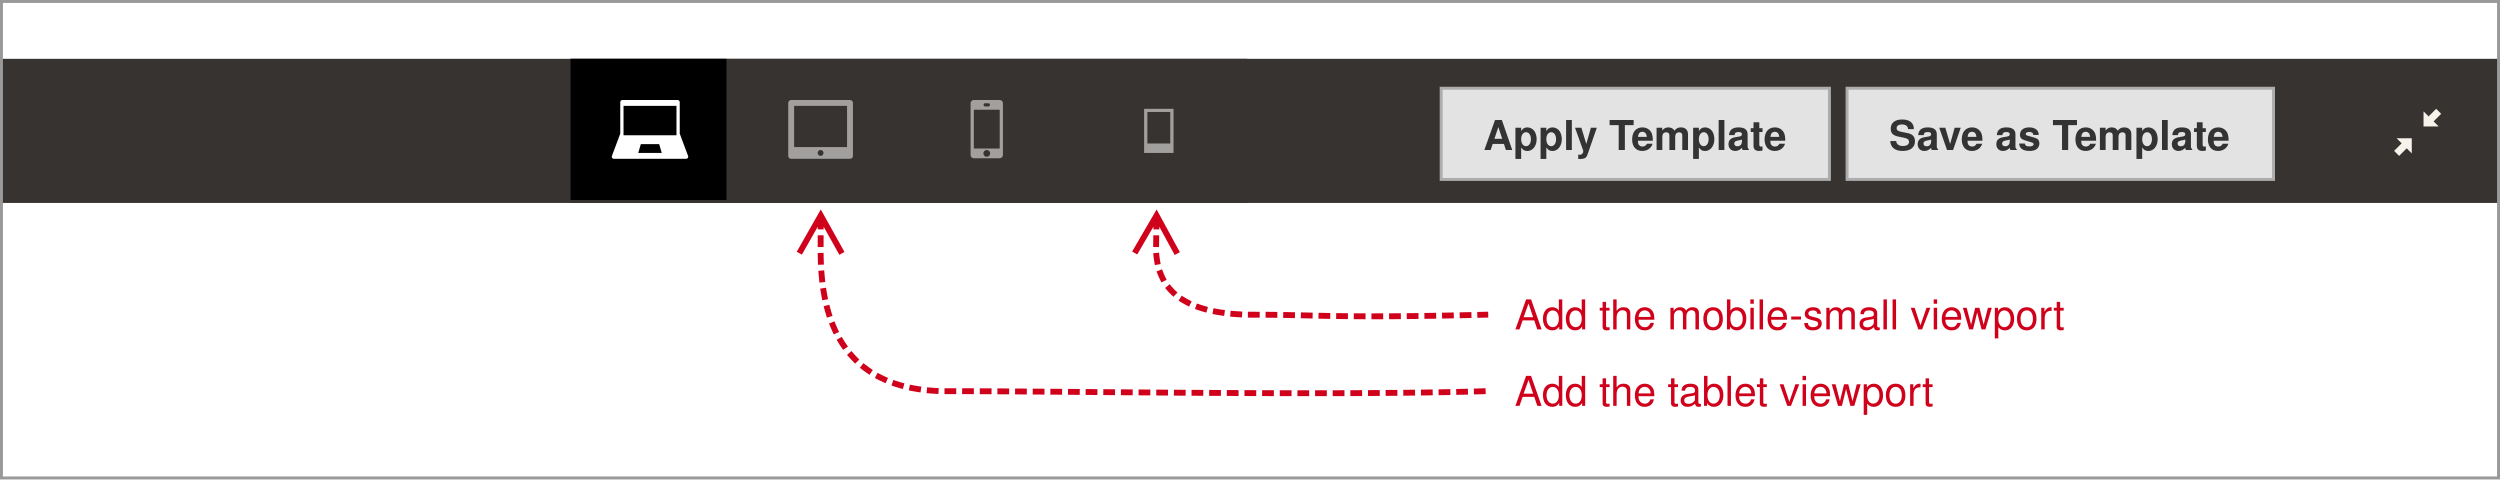
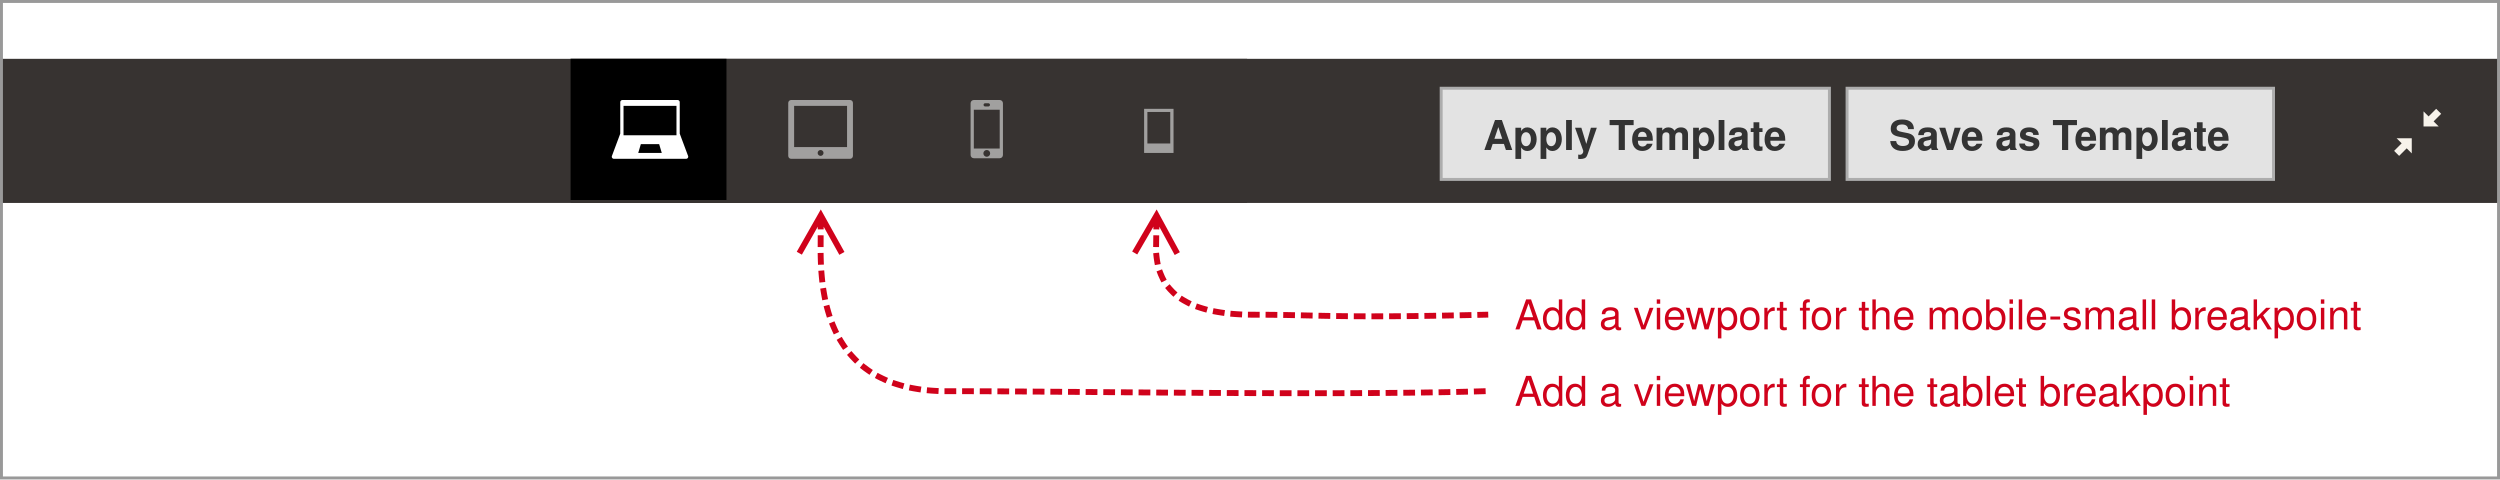
<svg xmlns="http://www.w3.org/2000/svg" width="850" height="163" viewBox="0 0 850 163">
  <g fill="none" fill-rule="evenodd">
    <rect width="850" height="163" fill="#FFF" />
    <rect width="850" height="49" y="20" fill="#373331" />
    <polygon fill="#F7F3EB" fill-rule="nonzero" points="815.73 49.567 818.295 47 820 48.703 817.435 51.269 819.168 53 814 53 814 47.84" transform="rotate(180 817 50)" />
    <polygon fill="#F7F3EB" fill-rule="nonzero" points="825.723 39.578 828.297 37 830 38.695 827.427 41.273 829.162 43 824 43 824 37.863" />
    <g transform="translate(628 30)">
      <rect width="145" height="31" fill="#E3E3E3" stroke="#ADADAD" />
      <text fill="#333" font-family="Helvetica-Bold, Helvetica" font-size="14" font-weight="bold">
        <tspan x="14.228" y="21">Save as Template</tspan>
      </text>
    </g>
    <g transform="translate(490 30)">
      <rect width="132" height="31" fill="#E3E3E3" stroke="#ADADAD" />
      <text fill="#333" font-family="Helvetica-Bold, Helvetica" font-size="14" font-weight="bold">
        <tspan x="14.319" y="21">Apply Template</tspan>
      </text>
    </g>
    <rect width="849" height="162" x=".5" y=".5" stroke="#999" />
    <path fill="#D0021B" fill-rule="nonzero" d="M470.287 106.54L470.292 108.54 469.292 108.542 468.284 108.544 468.284 108.544 467.289 108.545 466.289 108.545 466.288 106.545 467.288 106.545 468.282 106.544 468.282 106.544 469.287 106.542 470.287 106.54zM460.296 106.521L461.296 106.527 462.29 106.533 462.29 106.533 463.294 106.538 464.294 106.542 464.286 108.542 463.286 108.538 462.279 108.533 462.279 108.533 461.283 108.527 460.283 108.52 460.296 106.521zM476.28 106.503L476.296 108.503 475.296 108.511 474.289 108.518 474.289 108.518 473.295 108.525 472.295 108.531 472.282 106.531 473.282 106.525 474.275 106.518 474.275 106.518 475.28 106.511 476.28 106.503zM454.306 106.451L455.306 106.466 456.303 106.479 456.303 106.479 457.302 106.491 458.302 106.503 458.279 108.502 457.279 108.491 456.277 108.479 456.277 108.479 455.278 108.465 454.278 108.451 454.306 106.451zM482.278 106.437L482.303 108.437 481.303 108.449 480.296 108.461 480.296 108.461 479.301 108.473 478.302 108.484 478.279 106.484 479.279 106.473 480.273 106.462 480.273 106.462 481.278 106.449 482.278 106.437zM448.313 106.34L449.313 106.361C449.769 106.37 450.214 106.379 450.654 106.388L451.31 106.4 452.31 106.419 452.273 108.418 451.273 108.4C450.837 108.392 450.398 108.383 449.95 108.374L449.272 108.36 448.272 108.34 448.313 106.34zM488.276 106.347L488.308 108.347 487.309 108.363 486.302 108.379 486.302 108.379 485.308 108.394 484.308 108.409 484.278 106.409 485.278 106.394 486.271 106.379 486.271 106.379 487.276 106.363 488.276 106.347zM494.273 106.237L494.312 108.237 493.312 108.256 492.306 108.275 492.306 108.275 491.311 108.294 490.311 108.312 490.275 106.312 491.274 106.294 492.269 106.275 492.269 106.275 493.273 106.256 494.273 106.237zM442.315 106.206L443.315 106.229C443.638 106.236 444.936 106.265 445.263 106.273L445.289 106.273 445.289 106.273 445.315 106.274 446.315 106.297 446.27 108.296 445.27 108.273C445.244 108.273 445.244 108.273 445.218 108.272 444.918 108.266 443.802 108.24 443.37 108.23L443.27 108.228 442.27 108.206 442.315 106.206zM500.267 106.11L500.311 108.11 499.311 108.132 498.306 108.154 498.306 108.154 497.311 108.175 496.311 108.196 496.269 106.196 497.269 106.175 498.263 106.154 498.263 106.154 499.267 106.132 500.267 106.11zM436.315 106.086L437.314 106.104C437.746 106.111 438.184 106.12 438.633 106.128L439.316 106.142 440.315 106.162 440.275 108.162 439.275 108.142C438.815 108.132 438.368 108.123 437.93 108.115L437.278 108.103 436.279 108.085 436.315 106.086zM505.973 105.976L506.021 107.976 505.022 108 504.161 108.02 504.161 108.02 503.308 108.041 502.308 108.064 502.261 106.065 503.261 106.041 504.114 106.021 504.114 106.021 504.973 106 505.973 105.976zM430.302 106.013L431.302 106.022 432.303 106.031 432.303 106.031 433.305 106.043 434.305 106.055 434.281 108.055 433.281 108.043 432.282 108.031 432.282 108.031 431.285 108.022 430.285 108.013 430.302 106.013zM424.3 105.986L425.299 105.996C425.602 105.999 425.907 106 426.214 106L426.759 106 426.759 106 427.297 106.001 428.297 106.003 428.293 108.003 427.293 108.001C426.937 108 426.579 108 426.214 108L425.746 107.999 425.746 107.999 425.28 107.996 424.28 107.986 424.3 105.986zM418.411 105.654L419.408 105.736C419.836 105.771 420.271 105.803 420.711 105.831L421.376 105.871 422.375 105.927 422.264 107.924 421.266 107.868C420.807 107.843 420.355 107.814 419.909 107.781L419.244 107.729 418.247 107.647 418.411 105.654zM412.588 104.792L413.571 104.974C413.99 105.052 414.416 105.125 414.85 105.194L415.507 105.295 416.496 105.44 416.206 107.418 415.217 107.273C414.759 107.206 414.308 107.135 413.865 107.058L413.206 106.941 412.223 106.758 412.588 104.792zM406.943 103.183L407.888 103.509C408.286 103.646 408.694 103.777 409.111 103.903L409.744 104.088 410.706 104.361 410.162 106.285 409.199 106.013C408.749 105.886 408.308 105.752 407.877 105.613L407.237 105.4 406.292 105.074 406.943 103.183zM401.77 100.529L402.62 101.056C403.017 101.302 403.429 101.54 403.856 101.769L404.289 101.995 405.18 102.449 404.272 104.231 403.381 103.777C402.906 103.535 402.447 103.283 402.003 103.021L401.565 102.755 400.715 102.228 401.77 100.529zM397.667 96.632L398.314 97.395C398.615 97.75 398.934 98.096 399.271 98.431L399.614 98.763 400.342 99.448 398.972 100.904 398.243 100.219C397.853 99.852 397.483 99.473 397.132 99.082L396.788 98.688 396.141 97.925 397.667 96.632zM395.099 91.57L395.453 92.505C395.622 92.951 395.807 93.387 396.009 93.813L396.216 94.235 396.669 95.127 394.886 96.033 394.433 95.141C394.195 94.674 393.977 94.195 393.777 93.706L393.583 93.213 393.229 92.278 395.099 91.57zM394.076 85.895L394.18 86.889C394.226 87.325 394.28 87.753 394.344 88.173L394.447 88.797 394.623 89.782 392.654 90.133 392.478 89.149C392.399 88.703 392.33 88.251 392.271 87.792L392.191 87.097 392.087 86.102 394.076 85.895zM393.255 71.211L394.104 72.773 400.678 84.87 401.156 85.748 399.399 86.703 398.921 85.825 394.169 77.081 394.156 78.014 392.156 77.985 392.169 77.052 387.165 85.653 386.662 86.518 384.934 85.512 385.437 84.648 392.361 72.747 393.255 71.211zM392.127 79.985L394.127 80.014 394.112 81.014 394.083 83.014 394.068 84.014 392.069 83.984 392.083 82.984 392.112 80.985 392.127 79.985zM451.12 132.69L451.122 134.69 450.122 134.692 449.125 134.693 449.125 134.693 448.122 134.694 447.122 134.694 447.121 132.694 448.121 132.694 449.123 132.693 449.123 132.693 450.12 132.692 451.12 132.69zM441.122 132.693L442.122 132.694 443.124 132.694 443.124 132.694 445.12 132.695 445.12 134.695 443.123 134.694 442.121 134.694 441.121 134.693 441.122 132.693zM435.121 132.684L436.121 132.685 437.124 132.687 437.124 132.687 438.122 132.689 439.122 132.691 439.119 134.691 438.119 134.689 437.121 134.687 437.121 134.687 436.117 134.685 435.118 134.684 435.121 132.684zM457.112 132.676L457.118 134.676 456.118 134.679 455.121 134.682 455.121 134.682 454.119 134.685 453.119 134.687 453.114 132.687 454.114 132.685 455.116 132.682 455.116 132.682 456.112 132.679 457.112 132.676zM429.12 132.667L430.12 132.67 431.122 132.673 431.122 132.673 432.118 132.676 433.118 132.679 433.113 134.679 432.113 134.676 431.116 134.673 431.116 134.673 430.114 134.67 429.114 134.667 429.12 132.667zM463.112 132.652L463.121 134.652 462.121 134.656 461.123 134.661 461.123 134.661 460.119 134.665 459.119 134.669 459.111 132.669 460.111 132.665 461.114 132.661 461.114 132.661 462.112 132.656 463.112 132.652zM423.118 132.645L424.118 132.649 425.12 132.653 425.12 132.653 426.117 132.657 427.117 132.66 427.109 134.66 426.109 134.657 425.112 134.653 425.112 134.653 424.11 134.649 423.11 134.645 423.118 132.645zM469.115 132.614L469.129 134.614 468.129 134.621 467.132 134.628 467.132 134.628 466.128 134.634 465.128 134.641 465.115 132.641 466.115 132.634 467.118 132.628 467.118 132.628 468.115 132.621 469.115 132.614zM417.117 132.617L418.117 132.622 419.118 132.627 419.118 132.627 420.114 132.631 421.114 132.636 421.105 134.636 420.105 134.631 419.109 134.627 419.109 134.627 418.107 134.622 417.107 134.617 417.117 132.617zM411.116 132.584L412.116 132.59 413.118 132.595 413.118 132.595 414.115 132.601 415.115 132.606 415.104 134.606 414.104 134.601 413.107 134.595 413.107 134.595 412.105 134.59 411.105 134.584 411.116 132.584zM475.106 132.563L475.125 134.563 474.125 134.572 473.128 134.582 473.128 134.582 472.125 134.59 471.125 134.599 471.108 132.599 472.108 132.59 473.11 132.582 473.11 132.582 474.106 132.573 475.106 132.563zM405.128 132.547L406.128 132.554 407.132 132.56 407.132 132.56 408.129 132.566 409.129 132.572 409.116 134.572 408.116 134.566 407.119 134.56 407.119 134.56 406.115 134.553 405.115 134.547 405.128 132.547zM481.108 132.496L481.132 134.495 480.132 134.508 479.136 134.52 479.136 134.52 478.132 134.531 477.132 134.542 477.109 132.543 478.109 132.531 479.112 132.52 479.112 132.52 480.108 132.508 481.108 132.496zM399.128 132.507L400.128 132.514 401.132 132.521 401.132 132.521 402.129 132.527 403.129 132.534 403.115 134.534 402.115 134.527 401.119 134.521 401.119 134.521 400.114 134.514 399.114 134.507 399.128 132.507zM393.129 132.463L394.129 132.471C394.546 132.474 394.788 132.476 395.003 132.477L395.255 132.479C395.439 132.48 395.644 132.482 395.961 132.484L396.13 132.485 397.13 132.493 397.115 134.493 396.115 134.485C395.197 134.479 395.121 134.478 394.345 134.472L394.115 134.471 393.115 134.463 393.129 132.463zM487.101 132.409L487.133 134.409 486.133 134.424 485.137 134.44 485.137 134.44 484.132 134.454 483.132 134.469 483.104 132.469 484.104 132.455 485.107 132.44 485.107 132.44 486.102 132.425 487.101 132.409zM387.121 132.418L388.121 132.425C388.538 132.429 388.781 132.431 388.995 132.432L389.248 132.434C389.431 132.436 389.637 132.437 389.954 132.44L390.123 132.441 391.123 132.448 391.108 134.448 390.108 134.441C389.189 134.434 389.113 134.433 388.336 134.427L388.106 134.425 387.106 134.418 387.121 132.418zM381.119 132.37L382.119 132.378C382.535 132.382 382.778 132.384 382.992 132.385L383.244 132.387C383.427 132.389 383.632 132.39 383.95 132.393L384.118 132.394 385.118 132.402 385.102 134.402 384.102 134.394C383.685 134.391 383.442 134.389 383.228 134.387L382.976 134.385C382.792 134.384 382.588 134.382 382.271 134.38L382.103 134.378 381.103 134.37 381.119 132.37zM493.098 132.3L493.137 134.3 492.137 134.32 491.141 134.339 491.141 134.339 490.136 134.357 489.136 134.375 489.1 132.376 490.1 132.358 491.104 132.339 491.104 132.339 492.098 132.32 493.098 132.3zM375.127 132.322L376.127 132.33C377.042 132.338 377.119 132.338 377.897 132.344L378.128 132.346 379.128 132.354 379.111 134.354 378.111 134.346C377.193 134.339 377.116 134.338 376.341 134.332L376.111 134.33 375.111 134.322 375.127 132.322zM369.128 132.273L370.128 132.281C371.042 132.289 371.118 132.289 371.897 132.296L372.127 132.298 373.127 132.306 373.111 134.306 372.111 134.298C371.694 134.294 371.45 134.292 371.236 134.29L370.984 134.288C370.8 134.287 370.596 134.285 370.279 134.283L370.111 134.281 369.112 134.273 369.128 132.273zM499.086 132.165L499.135 134.165 498.135 134.189 497.14 134.213 497.14 134.213 496.134 134.236 495.134 134.258 495.089 132.259 496.089 132.236 497.093 132.213 497.093 132.213 498.087 132.19 499.086 132.165zM363.13 132.225L364.13 132.233C364.545 132.236 364.787 132.238 365.001 132.24L365.253 132.242C365.436 132.243 365.641 132.245 365.958 132.248L366.127 132.249 367.127 132.257 367.111 134.257 366.111 134.249C365.694 134.245 365.45 134.244 365.236 134.242L364.985 134.24C364.801 134.238 364.597 134.237 364.282 134.234L364.114 134.233 363.114 134.225 363.13 132.225zM357.124 132.178L358.124 132.185C358.54 132.189 358.782 132.19 358.996 132.192L359.249 132.194C359.432 132.196 359.638 132.197 359.956 132.2L360.125 132.201 361.125 132.209 361.109 134.209 360.109 134.201C359.691 134.198 359.447 134.196 359.233 134.194L358.981 134.192C358.797 134.191 358.593 134.189 358.277 134.187L358.109 134.185 357.109 134.178 357.124 132.178zM351.127 132.133L352.127 132.14C352.564 132.143 353.006 132.147 353.454 132.15L354.13 132.155 355.13 132.162 355.115 134.162 354.115 134.155C353.662 134.151 353.214 134.148 352.772 134.145L352.112 134.14 351.113 134.133 351.127 132.133zM345.129 132.091L346.129 132.098C346.567 132.101 347.01 132.104 347.457 132.107L348.132 132.112 349.132 132.119 349.118 134.118 348.118 134.112C347.666 134.108 347.219 134.105 346.776 134.102L346.116 134.098 345.116 134.091 345.129 132.091zM505.084 131.997L505.144 133.997 504.145 134.027 503.15 134.056 503.15 134.056 502.143 134.085 501.144 134.113 501.088 132.113 502.087 132.085 503.092 132.057 503.092 132.057 504.085 132.027 505.084 131.997zM339.121 132.055L340.121 132.061 341.112 132.066 341.112 132.066 342.119 132.072 343.119 132.079 343.107 134.078 342.107 134.072 341.101 134.066 341.101 134.066 340.11 134.061 339.11 134.055 339.121 132.055zM333.126 132.026L334.126 132.03 335.12 132.035 335.12 132.035 336.13 132.039 337.13 132.044 337.12 134.044 336.12 134.039 335.111 134.034 335.111 134.034 334.117 134.03 333.117 134.026 333.126 132.026zM327.118 132.006L328.118 132.009C328.554 132.01 328.996 132.011 329.443 132.012L330.117 132.014 331.117 132.018 331.11 134.018 330.11 134.014C329.659 134.013 329.212 134.012 328.771 134.01L328.112 134.009 327.112 134.006 327.118 132.006zM321.12 132L322.12 132 323.446 132.001 324.123 132.001 325.123 132.002 325.121 134.002 324.121 134.001 323.782 134.001 323.782 134.001 322.12 134 321.12 134 321.12 132zM315.211 131.681L316.207 131.765C316.638 131.801 317.072 131.833 317.511 131.861L318.172 131.9 319.17 131.953 319.063 133.951 318.065 133.897C317.609 133.873 317.156 133.844 316.708 133.811L316.039 133.758 315.043 133.674 315.211 131.681zM309.372 130.778L310.354 130.968C310.776 131.049 311.203 131.126 311.635 131.198L312.287 131.302 313.275 131.454 312.971 133.431 311.983 133.279C311.529 133.209 311.081 133.135 310.637 133.055L309.975 132.932 308.993 132.742 309.372 130.778zM303.727 129.18L304.676 129.496C305.083 129.631 305.495 129.761 305.913 129.886L306.543 130.069 307.506 130.34 306.963 132.265 306.001 131.994C305.557 131.869 305.12 131.739 304.688 131.602L304.044 131.393 303.095 131.078 303.727 129.18zM298.379 126.755L299.265 127.217C299.645 127.415 300.03 127.607 300.422 127.792L301.014 128.067 301.925 128.479 301.101 130.301 300.19 129.889C299.77 129.699 299.356 129.502 298.948 129.3L298.341 128.991 297.454 128.528 298.379 126.755zM293.58 123.471L294.37 124.085C294.708 124.348 295.053 124.605 295.404 124.855L295.936 125.227 296.762 125.79 295.635 127.442 294.809 126.878C294.428 126.619 294.055 126.352 293.688 126.079L293.143 125.664 292.353 125.051 293.58 123.471zM289.479 119.352L290.139 120.103C290.424 120.426 290.715 120.743 291.012 121.054L291.463 121.516 292.169 122.225 290.753 123.637 290.047 122.929C289.723 122.604 289.406 122.273 289.097 121.935L288.637 121.423 287.977 120.673 289.479 119.352zM286.177 114.522L286.694 115.379C286.918 115.751 287.148 116.117 287.384 116.477L287.743 117.014 288.307 117.839 286.656 118.968 286.092 118.142C285.835 117.766 285.585 117.384 285.341 116.997L284.98 116.411 284.464 115.555 286.177 114.522zM283.713 109.242L284.092 110.167C284.257 110.572 284.428 110.971 284.605 111.366L284.874 111.955 285.297 112.861 283.484 113.707 283.061 112.801C282.87 112.391 282.685 111.977 282.506 111.557L282.241 110.924 281.862 109.999 283.713 109.242zM281.967 103.607L282.225 104.574C282.338 104.998 282.456 105.419 282.579 105.835L282.767 106.457 283.062 107.412 281.152 108.003 280.856 107.048C280.723 106.619 280.596 106.185 280.473 105.748L280.293 105.089 280.035 104.123 281.967 103.607zM280.85 97.817L281.008 98.805C281.078 99.241 281.152 99.673 281.23 100.102L281.35 100.744 281.539 101.726 279.576 102.104 279.386 101.122C279.301 100.683 279.221 100.24 279.145 99.793L279.033 99.122 278.875 98.134 280.85 97.817zM280.233 91.917L280.313 92.914 280.397 93.903 280.397 93.903 280.493 94.882 280.596 95.877 278.607 96.084 278.504 95.089 278.405 94.085 278.405 94.085 278.319 93.072 278.24 92.075 280.233 91.917zM280.011 85.979L280.03 86.979 280.053 87.977 280.053 87.977 280.085 88.961 280.122 89.961 278.124 90.035 278.087 89.036 278.054 88.033 278.054 88.033 278.03 87.018 278.011 86.018 280.011 85.979zM279.069 71.21L279.934 72.764 286.632 84.792 287.118 85.666 285.371 86.639 284.885 85.765 280.043 77.07 280.04 78.004 278.04 77.996 278.043 77.063 273.128 85.715 272.634 86.584 270.895 85.596 271.389 84.727 278.191 72.756 279.069 71.21zM278.031 79.996L280.031 80.004 280.018 83.004 280.014 84.004 278.014 83.996 278.018 82.996 278.031 79.996z" />
    <text fill="#D0021B" font-family="Helvetica" font-size="14">
-       <tspan x="515" y="112">Add the mobile-small viewport</tspan>
+       <tspan x="515" y="112">Add a viewport for the mobile-small breakpoint</tspan>
    </text>
    <text fill="#D0021B" font-family="Helvetica" font-size="14">
-       <tspan x="515" y="138">Add the tablet viewport</tspan>
+       <tspan x="515" y="138">Add a viewport for the tablet breakpoint</tspan>
    </text>
    <g transform="translate(194 20)">
      <rect width="230" height="49" fill="#373331" />
      <rect width="53" height="48" fill="#000" />
      <path fill="#FFF" fill-rule="nonzero" d="M39.962,33.06 L37.11,25.428 L37.11,14.714 C37.116,14.325 36.792,14.006 36.388,14 L17.612,14 C17.208,14.006 16.884,14.325 16.89,14.714 L16.89,25.428 L14.038,33.06 C14.013,33.133 14,33.209 14,33.286 C13.995,33.675 14.318,33.994 14.722,34 L39.278,34 C39.682,33.994 40.005,33.675 40,33.286 C40,33.209 39.987,33.133 39.962,33.06 Z M23,32 L23.888,29 L30.112,29 L31,31.996 L23,32 Z M36,26 L18,26 L18,16 L35.999,16 L36,26 Z" />
      <path fill="#A1A09F" d="M95,14 C95.552,14 96,14.448 96,15 L96,33 C96,33.552 95.552,34 95,34 L75,34 C74.448,34 74,33.552 74,33 L74,15 C74,14.448 74.448,14 75,14 L95,14 Z M85,31 C84.448,31 84,31.448 84,32 C84,32.552 84.448,33 85,33 C85.265,33 85.52,32.895 85.707,32.707 C85.895,32.52 86,32.265 86,32 C86,31.448 85.552,31 85,31 Z M94,16 L76,16 L76,30 L94,30 L94,16 Z" />
      <path fill="#A1A09F" fill-rule="nonzero" d="M145.9,14 L137.1,14 C136.492,14 136,14.492 136,15.1 L136,32.7 C136,33.308 136.492,33.8 137.1,33.8 L145.9,33.8 C146.508,33.8 147,33.308 147,32.7 L147,15.1 C147,14.492 146.508,14 145.9,14 Z M140.95,15.1 L142.05,15.1 C142.349,15.111 142.589,15.351 142.6,15.65 C142.589,15.949 142.349,16.189 142.05,16.2 L140.95,16.2 C140.649,16.194 140.406,15.951 140.4,15.65 C140.407,15.349 140.649,15.107 140.95,15.1 Z M141.5,33.305 C140.862,33.305 140.345,32.788 140.345,32.15 C140.345,31.512 140.862,30.995 141.5,30.995 C142.138,30.995 142.655,31.512 142.655,32.15 C142.655,32.456 142.533,32.75 142.317,32.967 C142.1,33.183 141.806,33.305 141.5,33.305 Z M145.9,30.5 L137.1,30.5 L137.1,17.3 L145.9,17.3 L145.9,30.5 Z" />
      <path fill="#A1A09F" d="M205,17 L205,32 L195,32 L195,17 L205,17 Z M203.889,18.071 L196.111,18.071 L196.111,28.786 L203.889,28.786 L203.889,18.071 Z" />
    </g>
  </g>
</svg>
